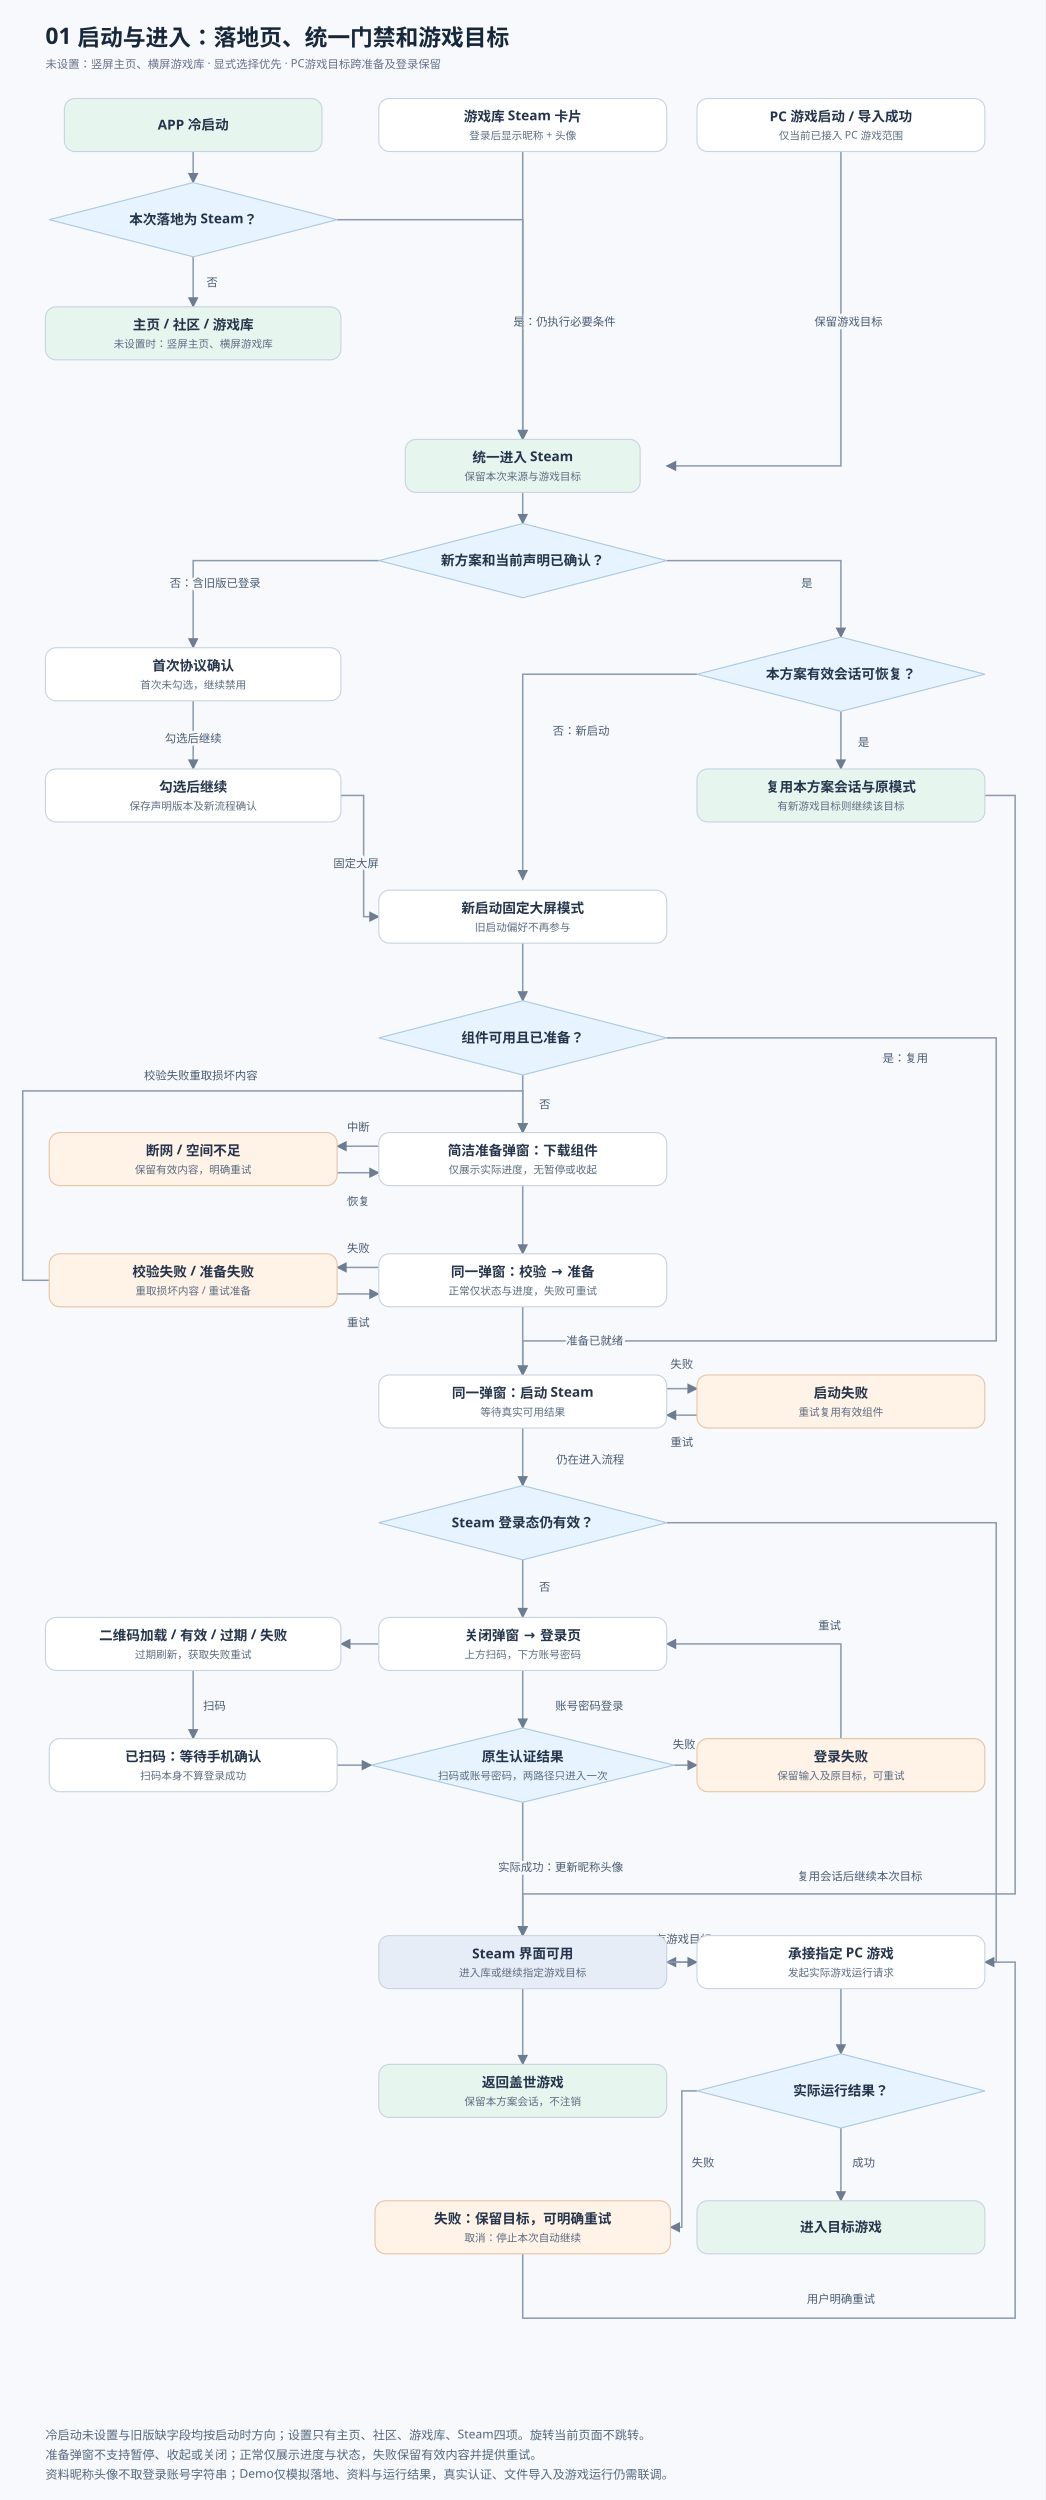
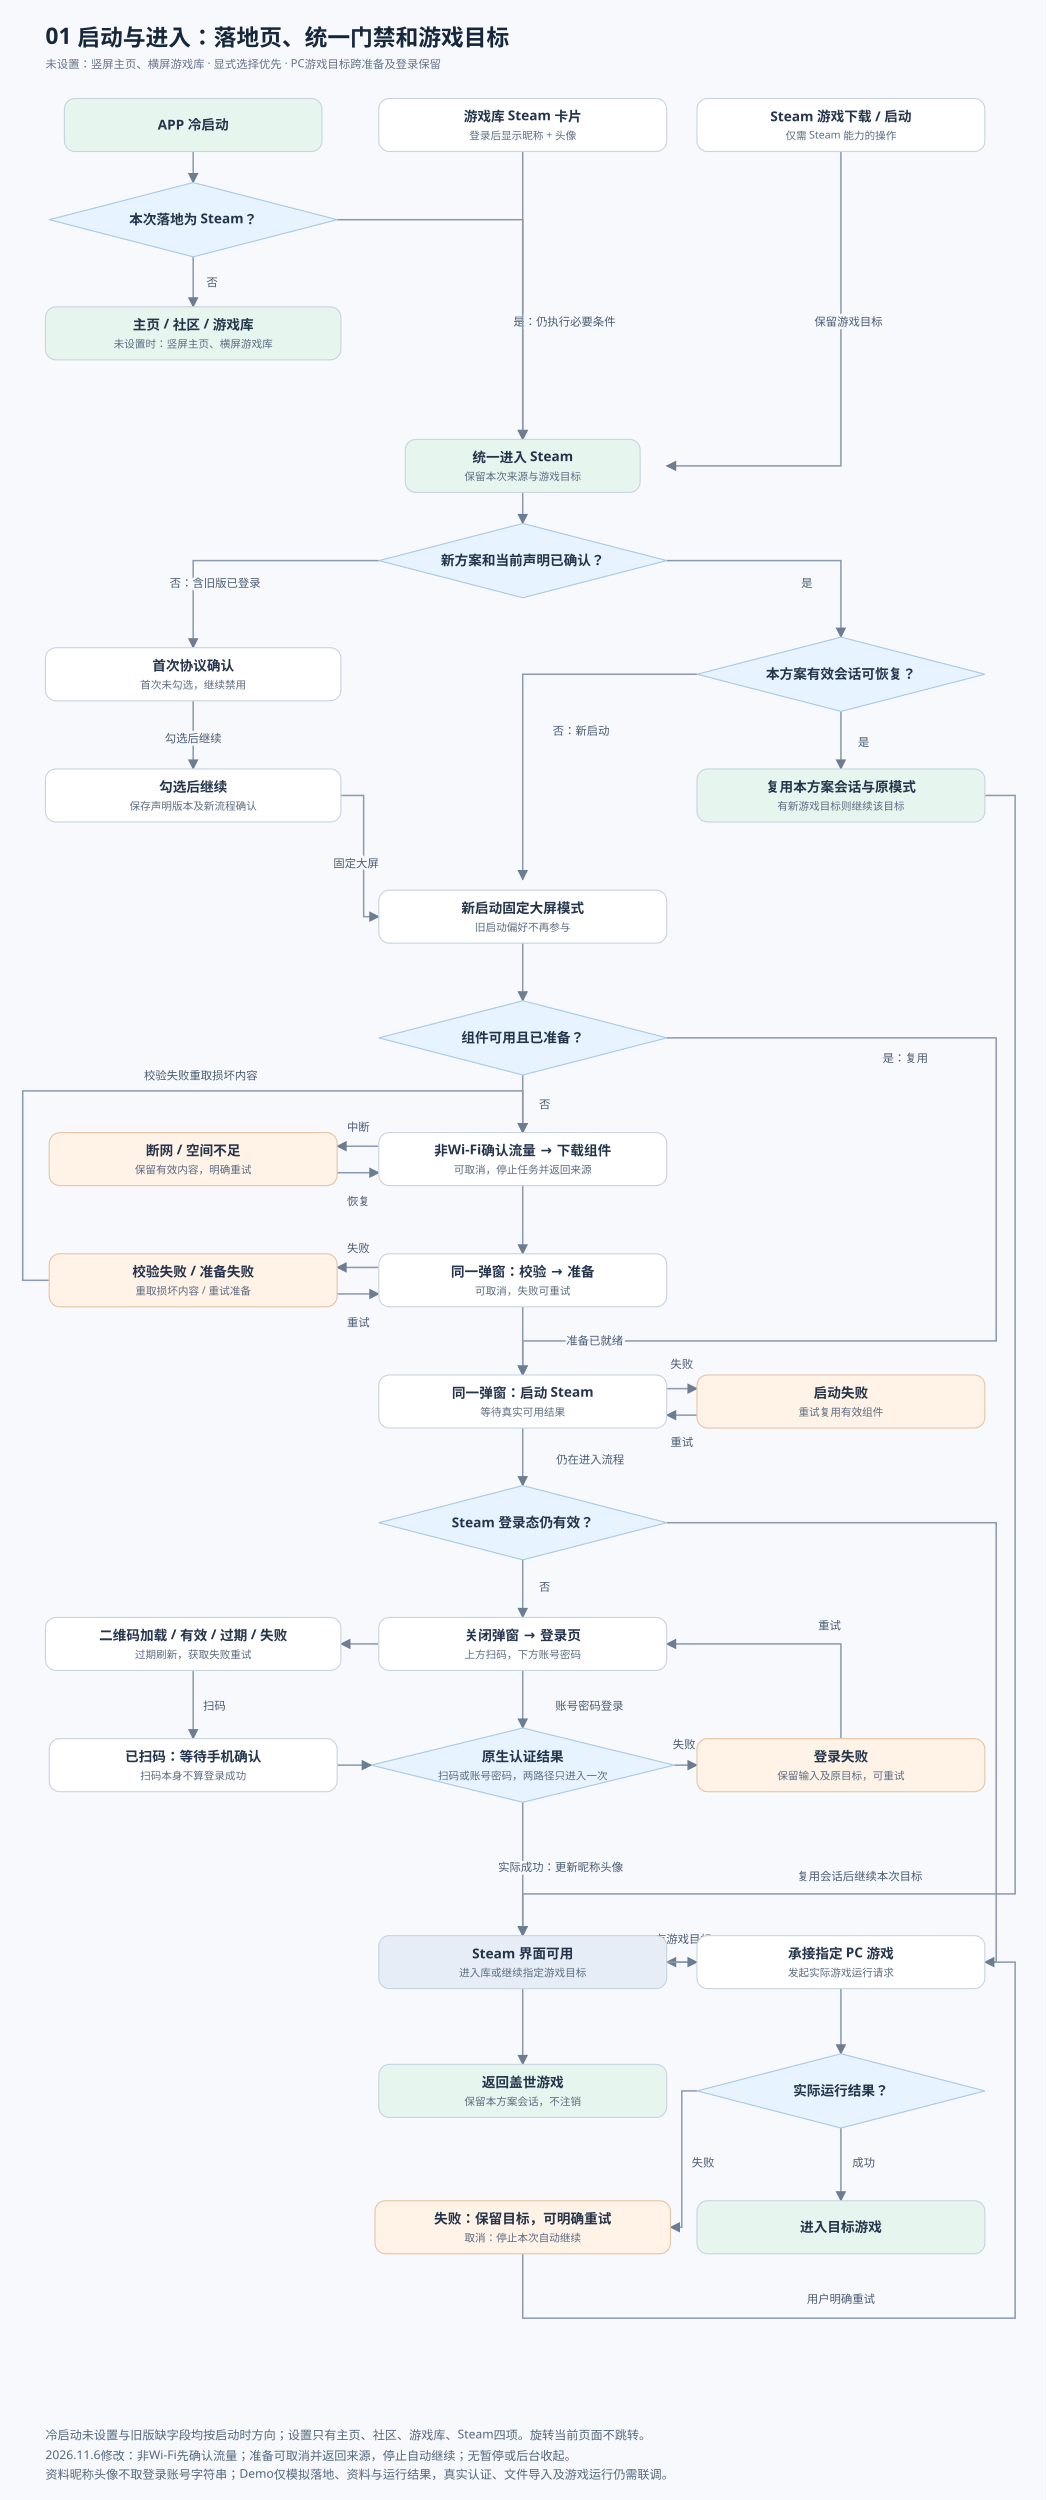
<svg xmlns="http://www.w3.org/2000/svg" width="1380" height="3300" viewBox="0 0 1380 3300" role="img" aria-label="01 启动与进入：落地页、统一门禁和游戏目标">
  <defs>
    <marker id="arrow-01" viewBox="0 0 10 10" refX="9" refY="5" markerWidth="7" markerHeight="7" orient="auto-start-reverse">
      <path d="M 0 0 L 10 5 L 0 10 z" fill="#6c7d91" />
    </marker>
  </defs>
  <style>text{font-family:'Microsoft YaHei','PingFang SC',sans-serif}.title{font-size:30px;font-weight:700;fill:#17273b}.sub{font-size:15px;fill:#65738a}.label{font-size:15px;fill:#4a5c73;paint-order:stroke;stroke:#f7f9fc;stroke-width:7px;stroke-linejoin:round}.node{font-size:18px;font-weight:600;fill:#24344b}.small{font-size:14px;font-weight:400;fill:#5c6d82}.note{font-size:16px;fill:#53677f}</style>
  <rect width="1380" height="3300" fill="#f7f9fc" />
  <text class="title" x="60" y="58">01 启动与进入：落地页、统一门禁和游戏目标</text>
  <text class="sub" x="60" y="90">未设置：竖屏主页、横屏游戏库 · 显式选择优先 · PC游戏目标跨准备及登录保留</text>
  <path d="M255 200 V241" fill="none" stroke="#8b9aae" stroke-width="2" marker-end="url(#arrow-01)" />
  <path d="M255 339 V405" fill="none" stroke="#8b9aae" stroke-width="2" marker-end="url(#arrow-01)" />
  <text class="label" x="280" y="378" text-anchor="middle">否</text>
  <path d="M445 290 H690 V580" fill="none" stroke="#8b9aae" stroke-width="2" marker-end="url(#arrow-01)" />
  <text class="label" x="745" y="430" text-anchor="middle">是：仍执行必要条件</text>
  <path d="M690 200 V580" fill="none" stroke="#8b9aae" stroke-width="2" marker-end="url(#arrow-01)" />
  <path d="M1110 200 V615 H880" fill="none" stroke="#8b9aae" stroke-width="2" marker-end="url(#arrow-01)" />
  <text class="label" x="1120" y="430" text-anchor="middle">保留游戏目标</text>
  <path d="M690 650 V691" fill="none" stroke="#8b9aae" stroke-width="2" marker-end="url(#arrow-01)" />
  <path d="M500 740 H255 V855" fill="none" stroke="#8b9aae" stroke-width="2" marker-end="url(#arrow-01)" />
  <text class="label" x="284" y="775" text-anchor="middle">否：含旧版已登录</text>
  <path d="M880 740 H1110 V841" fill="none" stroke="#8b9aae" stroke-width="2" marker-end="url(#arrow-01)" />
  <text class="label" x="1065" y="775" text-anchor="middle">是</text>
  <path d="M1110 939 V1015" fill="none" stroke="#8b9aae" stroke-width="2" marker-end="url(#arrow-01)" />
  <text class="label" x="1140" y="985" text-anchor="middle">是</text>
  <path d="M920 890 H690 V1161" fill="none" stroke="#8b9aae" stroke-width="2" marker-end="url(#arrow-01)" />
  <text class="label" x="767" y="970" text-anchor="middle">否：新启动</text>
  <path d="M255 925 V1015" fill="none" stroke="#8b9aae" stroke-width="2" marker-end="url(#arrow-01)" />
  <text class="label" x="255" y="980" text-anchor="middle">勾选后继续</text>
  <path d="M445 1050 H480 V1210 H500" fill="none" stroke="#8b9aae" stroke-width="2" marker-end="url(#arrow-01)" />
  <text class="label" x="470" y="1145" text-anchor="middle">固定大屏</text>
  <path d="M690 1245 V1321" fill="none" stroke="#8b9aae" stroke-width="2" marker-end="url(#arrow-01)" />
  <path d="M690 1419 V1495" fill="none" stroke="#8b9aae" stroke-width="2" marker-end="url(#arrow-01)" />
  <text class="label" x="719" y="1463" text-anchor="middle">否</text>
  <path d="M880 1370 H1315 V1770 H690 V1815" fill="none" stroke="#8b9aae" stroke-width="2" marker-end="url(#arrow-01)" />
  <text class="label" x="1195" y="1402" text-anchor="middle">是：复用</text>
  <path d="M500 1513 H445" fill="none" stroke="#8b9aae" stroke-width="2" marker-end="url(#arrow-01)" />
  <text class="label" x="473" y="1493" text-anchor="middle">中断</text>
  <path d="M445 1548 H500" fill="none" stroke="#8b9aae" stroke-width="2" marker-end="url(#arrow-01)" />
  <text class="label" x="473" y="1591" text-anchor="middle">恢复</text>
  <path d="M690 1565 V1655" fill="none" stroke="#8b9aae" stroke-width="2" marker-end="url(#arrow-01)" />
  <path d="M500 1673 H445" fill="none" stroke="#8b9aae" stroke-width="2" marker-end="url(#arrow-01)" />
  <text class="label" x="473" y="1653" text-anchor="middle">失败</text>
  <path d="M445 1708 H500" fill="none" stroke="#8b9aae" stroke-width="2" marker-end="url(#arrow-01)" />
  <text class="label" x="473" y="1751" text-anchor="middle">重试</text>
  <path d="M65 1690 H30 V1440 H690 V1495" fill="none" stroke="#8b9aae" stroke-width="2" marker-end="url(#arrow-01)" />
  <text class="label" x="265" y="1425" text-anchor="middle">校验失败重取损坏内容</text>
  <path d="M690 1725 V1815" fill="none" stroke="#8b9aae" stroke-width="2" marker-end="url(#arrow-01)" />
  <text class="label" x="785" y="1775" text-anchor="middle">准备已就绪</text>
  <path d="M880 1833 H920" fill="none" stroke="#8b9aae" stroke-width="2" marker-end="url(#arrow-01)" />
  <text class="label" x="900" y="1806" text-anchor="middle">失败</text>
  <path d="M920 1868 H880" fill="none" stroke="#8b9aae" stroke-width="2" marker-end="url(#arrow-01)" />
  <text class="label" x="900" y="1909" text-anchor="middle">重试</text>
  <path d="M690 1885 V1961" fill="none" stroke="#8b9aae" stroke-width="2" marker-end="url(#arrow-01)" />
  <text class="label" x="779" y="1932" text-anchor="middle">仍在进入流程</text>
  <path d="M690 2059 V2135" fill="none" stroke="#8b9aae" stroke-width="2" marker-end="url(#arrow-01)" />
  <text class="label" x="719" y="2100" text-anchor="middle">否</text>
  <path d="M880 2010 H1315 V2590 H880" fill="none" stroke="#8b9aae" stroke-width="2" marker-end="url(#arrow-01)" />
  <text class="label" x="1165" y="2568" text-anchor="middle">是：含有效旧登录态</text>
  <path d="M500 2170 H450" fill="none" stroke="#8b9aae" stroke-width="2" marker-end="url(#arrow-01)" />
  <path d="M255 2205 V2295" fill="none" stroke="#8b9aae" stroke-width="2" marker-end="url(#arrow-01)" />
  <text class="label" x="283" y="2257" text-anchor="middle">扫码</text>
  <path d="M445 2330 H490" fill="none" stroke="#8b9aae" stroke-width="2" marker-end="url(#arrow-01)" />
  <path d="M690 2205 V2281" fill="none" stroke="#8b9aae" stroke-width="2" marker-end="url(#arrow-01)" />
  <text class="label" x="778" y="2257" text-anchor="middle">账号密码登录</text>
  <path d="M890 2330 H920" fill="none" stroke="#8b9aae" stroke-width="2" marker-end="url(#arrow-01)" />
  <text class="label" x="903" y="2308" text-anchor="middle">失败</text>
  <path d="M1110 2295 V2170 H880" fill="none" stroke="#8b9aae" stroke-width="2" marker-end="url(#arrow-01)" />
  <text class="label" x="1095" y="2151" text-anchor="middle">重试</text>
  <path d="M690 2379 V2555" fill="none" stroke="#8b9aae" stroke-width="2" marker-end="url(#arrow-01)" />
  <text class="label" x="740" y="2470" text-anchor="middle">实际成功：更新昵称头像</text>
  <path d="M690 2625 V2725" fill="none" stroke="#8b9aae" stroke-width="2" marker-end="url(#arrow-01)" />
  <path d="M1300 1050 H1340 V2500 H690 V2555" fill="none" stroke="#8b9aae" stroke-width="2" marker-end="url(#arrow-01)" />
  <text class="label" x="1135" y="2482" text-anchor="middle">复用会话后继续本次目标</text>
  <path d="M880 2590 H920" fill="none" stroke="#8b9aae" stroke-width="2" marker-end="url(#arrow-01)" />
  <text class="label" x="902" y="2565" text-anchor="middle">有游戏目标</text>
  <path d="M1110 2625 V2711" fill="none" stroke="#8b9aae" stroke-width="2" marker-end="url(#arrow-01)" />
  <path d="M1110 2809 V2905" fill="none" stroke="#8b9aae" stroke-width="2" marker-end="url(#arrow-01)" />
  <text class="label" x="1140" y="2860" text-anchor="middle">成功</text>
  <path d="M920 2760 H900 V2940 H885" fill="none" stroke="#8b9aae" stroke-width="2" marker-end="url(#arrow-01)" />
  <text class="label" x="928" y="2860" text-anchor="middle">失败</text>
  <path d="M690 2975 V3060 H1340 V2590 H1300" fill="none" stroke="#8b9aae" stroke-width="2" marker-end="url(#arrow-01)" />
  <text class="label" x="1110" y="3040" text-anchor="middle">用户明确重试</text>
  <rect x="85" y="130" width="340" height="70" rx="14" fill="#e7f5ef" stroke="#c8d4e0" stroke-width="1.5" />
  <text class="node" text-anchor="middle" x="255" y="171">APP 冷启动</text>
  <path d="M255 241 L445 290 L255 339 L65 290 Z" fill="#e7f4ff" stroke="#aac9e4" stroke-width="1.5" />
  <text class="node" text-anchor="middle" x="255" y="296">本次落地为 Steam？</text>
  <rect x="60" y="405" width="390" height="70" rx="14" fill="#e7f5ef" stroke="#c8d4e0" stroke-width="1.5" />
  <text class="node" text-anchor="middle" x="255" y="435">主页 / 社区 / 游戏库</text>
  <text class="small" text-anchor="middle" x="255" y="459">未设置时：竖屏主页、横屏游戏库</text>
  <rect x="500" y="130" width="380" height="70" rx="14" fill="#ffffff" stroke="#c8d4e0" stroke-width="1.5" />
  <text class="node" text-anchor="middle" x="690" y="160">游戏库 Steam 卡片</text>
  <text class="small" text-anchor="middle" x="690" y="184">登录后显示昵称 + 头像</text>
  <rect x="920" y="130" width="380" height="70" rx="14" fill="#ffffff" stroke="#c8d4e0" stroke-width="1.5" />
-   <text class="node" text-anchor="middle" x="1110" y="160">PC 游戏启动 / 导入成功</text>
-   <text class="small" text-anchor="middle" x="1110" y="184">仅当前已接入 PC 游戏范围</text>
+   <text class="node" text-anchor="middle" x="1110" y="160">Steam 游戏下载 / 启动</text>
+   <text class="small" text-anchor="middle" x="1110" y="184">仅需 Steam 能力的操作</text>
  <rect x="535" y="580" width="310" height="70" rx="14" fill="#e7f5ef" stroke="#c8d4e0" stroke-width="1.5" />
  <text class="node" text-anchor="middle" x="690" y="610">统一进入 Steam</text>
  <text class="small" text-anchor="middle" x="690" y="634">保留本次来源与游戏目标</text>
  <path d="M690 691 L880 740 L690 789 L500 740 Z" fill="#e7f4ff" stroke="#aac9e4" stroke-width="1.5" />
  <text class="node" text-anchor="middle" x="690" y="746">新方案和当前声明已确认？</text>
  <rect x="60" y="855" width="390" height="70" rx="14" fill="#ffffff" stroke="#c8d4e0" stroke-width="1.5" />
  <text class="node" text-anchor="middle" x="255" y="885">首次协议确认</text>
  <text class="small" text-anchor="middle" x="255" y="909">首次未勾选，继续禁用</text>
  <rect x="60" y="1015" width="390" height="70" rx="14" fill="#ffffff" stroke="#c8d4e0" stroke-width="1.5" />
  <text class="node" text-anchor="middle" x="255" y="1045">勾选后继续</text>
  <text class="small" text-anchor="middle" x="255" y="1069">保存声明版本及新流程确认</text>
  <path d="M1110 841 L1300 890 L1110 939 L920 890 Z" fill="#e7f4ff" stroke="#aac9e4" stroke-width="1.5" />
  <text class="node" text-anchor="middle" x="1110" y="896">本方案有效会话可恢复？</text>
  <rect x="920" y="1015" width="380" height="70" rx="14" fill="#e7f5ef" stroke="#c8d4e0" stroke-width="1.5" />
  <text class="node" text-anchor="middle" x="1110" y="1045">复用本方案会话与原模式</text>
  <text class="small" text-anchor="middle" x="1110" y="1069">有新游戏目标则继续该目标</text>
  <rect x="500" y="1175" width="380" height="70" rx="14" fill="#ffffff" stroke="#c8d4e0" stroke-width="1.5" />
  <text class="node" text-anchor="middle" x="690" y="1205">新启动固定大屏模式</text>
  <text class="small" text-anchor="middle" x="690" y="1229">旧启动偏好不再参与</text>
  <path d="M690 1321 L880 1370 L690 1419 L500 1370 Z" fill="#e7f4ff" stroke="#aac9e4" stroke-width="1.5" />
  <text class="node" text-anchor="middle" x="690" y="1376">组件可用且已准备？</text>
  <rect x="500" y="1495" width="380" height="70" rx="14" fill="#ffffff" stroke="#c8d4e0" stroke-width="1.5" />
-   <text class="node" text-anchor="middle" x="690" y="1525">简洁准备弹窗：下载组件</text>
-   <text class="small" text-anchor="middle" x="690" y="1549">仅展示实际进度，无暂停或收起</text>
+   <text class="node" text-anchor="middle" x="690" y="1525">非Wi-Fi确认流量 → 下载组件</text>
+   <text class="small" text-anchor="middle" x="690" y="1549">可取消，停止任务并返回来源</text>
  <rect x="65" y="1495" width="380" height="70" rx="14" fill="#fff2e7" stroke="#e7c5a5" stroke-width="1.5" />
  <text class="node" text-anchor="middle" x="255" y="1525">断网 / 空间不足</text>
  <text class="small" text-anchor="middle" x="255" y="1549">保留有效内容，明确重试</text>
  <rect x="500" y="1655" width="380" height="70" rx="14" fill="#ffffff" stroke="#c8d4e0" stroke-width="1.5" />
  <text class="node" text-anchor="middle" x="690" y="1685">同一弹窗：校验 → 准备</text>
-   <text class="small" text-anchor="middle" x="690" y="1709">正常仅状态与进度，失败可重试</text>
+   <text class="small" text-anchor="middle" x="690" y="1709">可取消，失败可重试</text>
  <rect x="65" y="1655" width="380" height="70" rx="14" fill="#fff2e7" stroke="#e7c5a5" stroke-width="1.5" />
  <text class="node" text-anchor="middle" x="255" y="1685">校验失败 / 准备失败</text>
  <text class="small" text-anchor="middle" x="255" y="1709">重取损坏内容 / 重试准备</text>
  <rect x="500" y="1815" width="380" height="70" rx="14" fill="#ffffff" stroke="#c8d4e0" stroke-width="1.5" />
  <text class="node" text-anchor="middle" x="690" y="1845">同一弹窗：启动 Steam</text>
  <text class="small" text-anchor="middle" x="690" y="1869">等待真实可用结果</text>
  <rect x="920" y="1815" width="380" height="70" rx="14" fill="#fff2e7" stroke="#e7c5a5" stroke-width="1.5" />
  <text class="node" text-anchor="middle" x="1110" y="1845">启动失败</text>
  <text class="small" text-anchor="middle" x="1110" y="1869">重试复用有效组件</text>
  <path d="M690 1961 L880 2010 L690 2059 L500 2010 Z" fill="#e7f4ff" stroke="#aac9e4" stroke-width="1.5" />
  <text class="node" text-anchor="middle" x="690" y="2016">Steam 登录态仍有效？</text>
  <rect x="500" y="2135" width="380" height="70" rx="14" fill="#ffffff" stroke="#c8d4e0" stroke-width="1.5" />
  <text class="node" text-anchor="middle" x="690" y="2165">关闭弹窗 → 登录页</text>
  <text class="small" text-anchor="middle" x="690" y="2189">上方扫码，下方账号密码</text>
  <rect x="60" y="2135" width="390" height="70" rx="14" fill="#ffffff" stroke="#c8d4e0" stroke-width="1.5" />
  <text class="node" text-anchor="middle" x="255" y="2165">二维码加载 / 有效 / 过期 / 失败</text>
  <text class="small" text-anchor="middle" x="255" y="2189">过期刷新，获取失败重试</text>
  <rect x="65" y="2295" width="380" height="70" rx="14" fill="#ffffff" stroke="#c8d4e0" stroke-width="1.5" />
  <text class="node" text-anchor="middle" x="255" y="2325">已扫码：等待手机确认</text>
  <text class="small" text-anchor="middle" x="255" y="2349">扫码本身不算登录成功</text>
  <path d="M690 2281 L890 2330 L690 2379 L490 2330 Z" fill="#e7f4ff" stroke="#aac9e4" stroke-width="1.5" />
  <text class="node" text-anchor="middle" x="690" y="2325">原生认证结果</text>
  <text class="small" text-anchor="middle" x="690" y="2349">扫码或账号密码，两路径只进入一次</text>
  <rect x="920" y="2295" width="380" height="70" rx="14" fill="#fff2e7" stroke="#e7c5a5" stroke-width="1.5" />
  <text class="node" text-anchor="middle" x="1110" y="2325">登录失败</text>
  <text class="small" text-anchor="middle" x="1110" y="2349">保留输入及原目标，可重试</text>
  <rect x="500" y="2555" width="380" height="70" rx="14" fill="#e6edf6" stroke="#c8d4e0" stroke-width="1.5" />
  <text class="node" text-anchor="middle" x="690" y="2585">Steam 界面可用</text>
  <text class="small" text-anchor="middle" x="690" y="2609">进入库或继续指定游戏目标</text>
  <rect x="500" y="2725" width="380" height="70" rx="14" fill="#e7f5ef" stroke="#c8d4e0" stroke-width="1.5" />
  <text class="node" text-anchor="middle" x="690" y="2755">返回盖世游戏</text>
  <text class="small" text-anchor="middle" x="690" y="2779">保留本方案会话，不注销</text>
  <rect x="920" y="2555" width="380" height="70" rx="14" fill="#ffffff" stroke="#c8d4e0" stroke-width="1.5" />
  <text class="node" text-anchor="middle" x="1110" y="2585">承接指定 PC 游戏</text>
  <text class="small" text-anchor="middle" x="1110" y="2609">发起实际游戏运行请求</text>
  <path d="M1110 2711 L1300 2760 L1110 2809 L920 2760 Z" fill="#e7f4ff" stroke="#aac9e4" stroke-width="1.5" />
  <text class="node" text-anchor="middle" x="1110" y="2766">实际运行结果？</text>
  <rect x="920" y="2905" width="380" height="70" rx="14" fill="#e7f5ef" stroke="#c8d4e0" stroke-width="1.5" />
  <text class="node" text-anchor="middle" x="1110" y="2946">进入目标游戏</text>
  <rect x="495" y="2905" width="390" height="70" rx="14" fill="#fff2e7" stroke="#e7c5a5" stroke-width="1.5" />
  <text class="node" text-anchor="middle" x="690" y="2935">失败：保留目标，可明确重试</text>
  <text class="small" text-anchor="middle" x="690" y="2959">取消：停止本次自动继续</text>
  <text class="note" x="60" y="3220">冷启动未设置与旧版缺字段均按启动时方向；设置只有主页、社区、游戏库、Steam四项。旋转当前页面不跳转。</text>
-   <text class="note" x="60" y="3246">准备弹窗不支持暂停、收起或关闭；正常仅展示进度与状态，失败保留有效内容并提供重试。</text>
+   <text class="note" x="60" y="3246">2026.11.6修改：非Wi-Fi先确认流量；准备可取消并返回来源，停止自动继续；无暂停或后台收起。</text>
  <text class="note" x="60" y="3272">资料昵称头像不取登录账号字符串；Demo仅模拟落地、资料与运行结果，真实认证、文件导入及游戏运行仍需联调。</text>
</svg>
